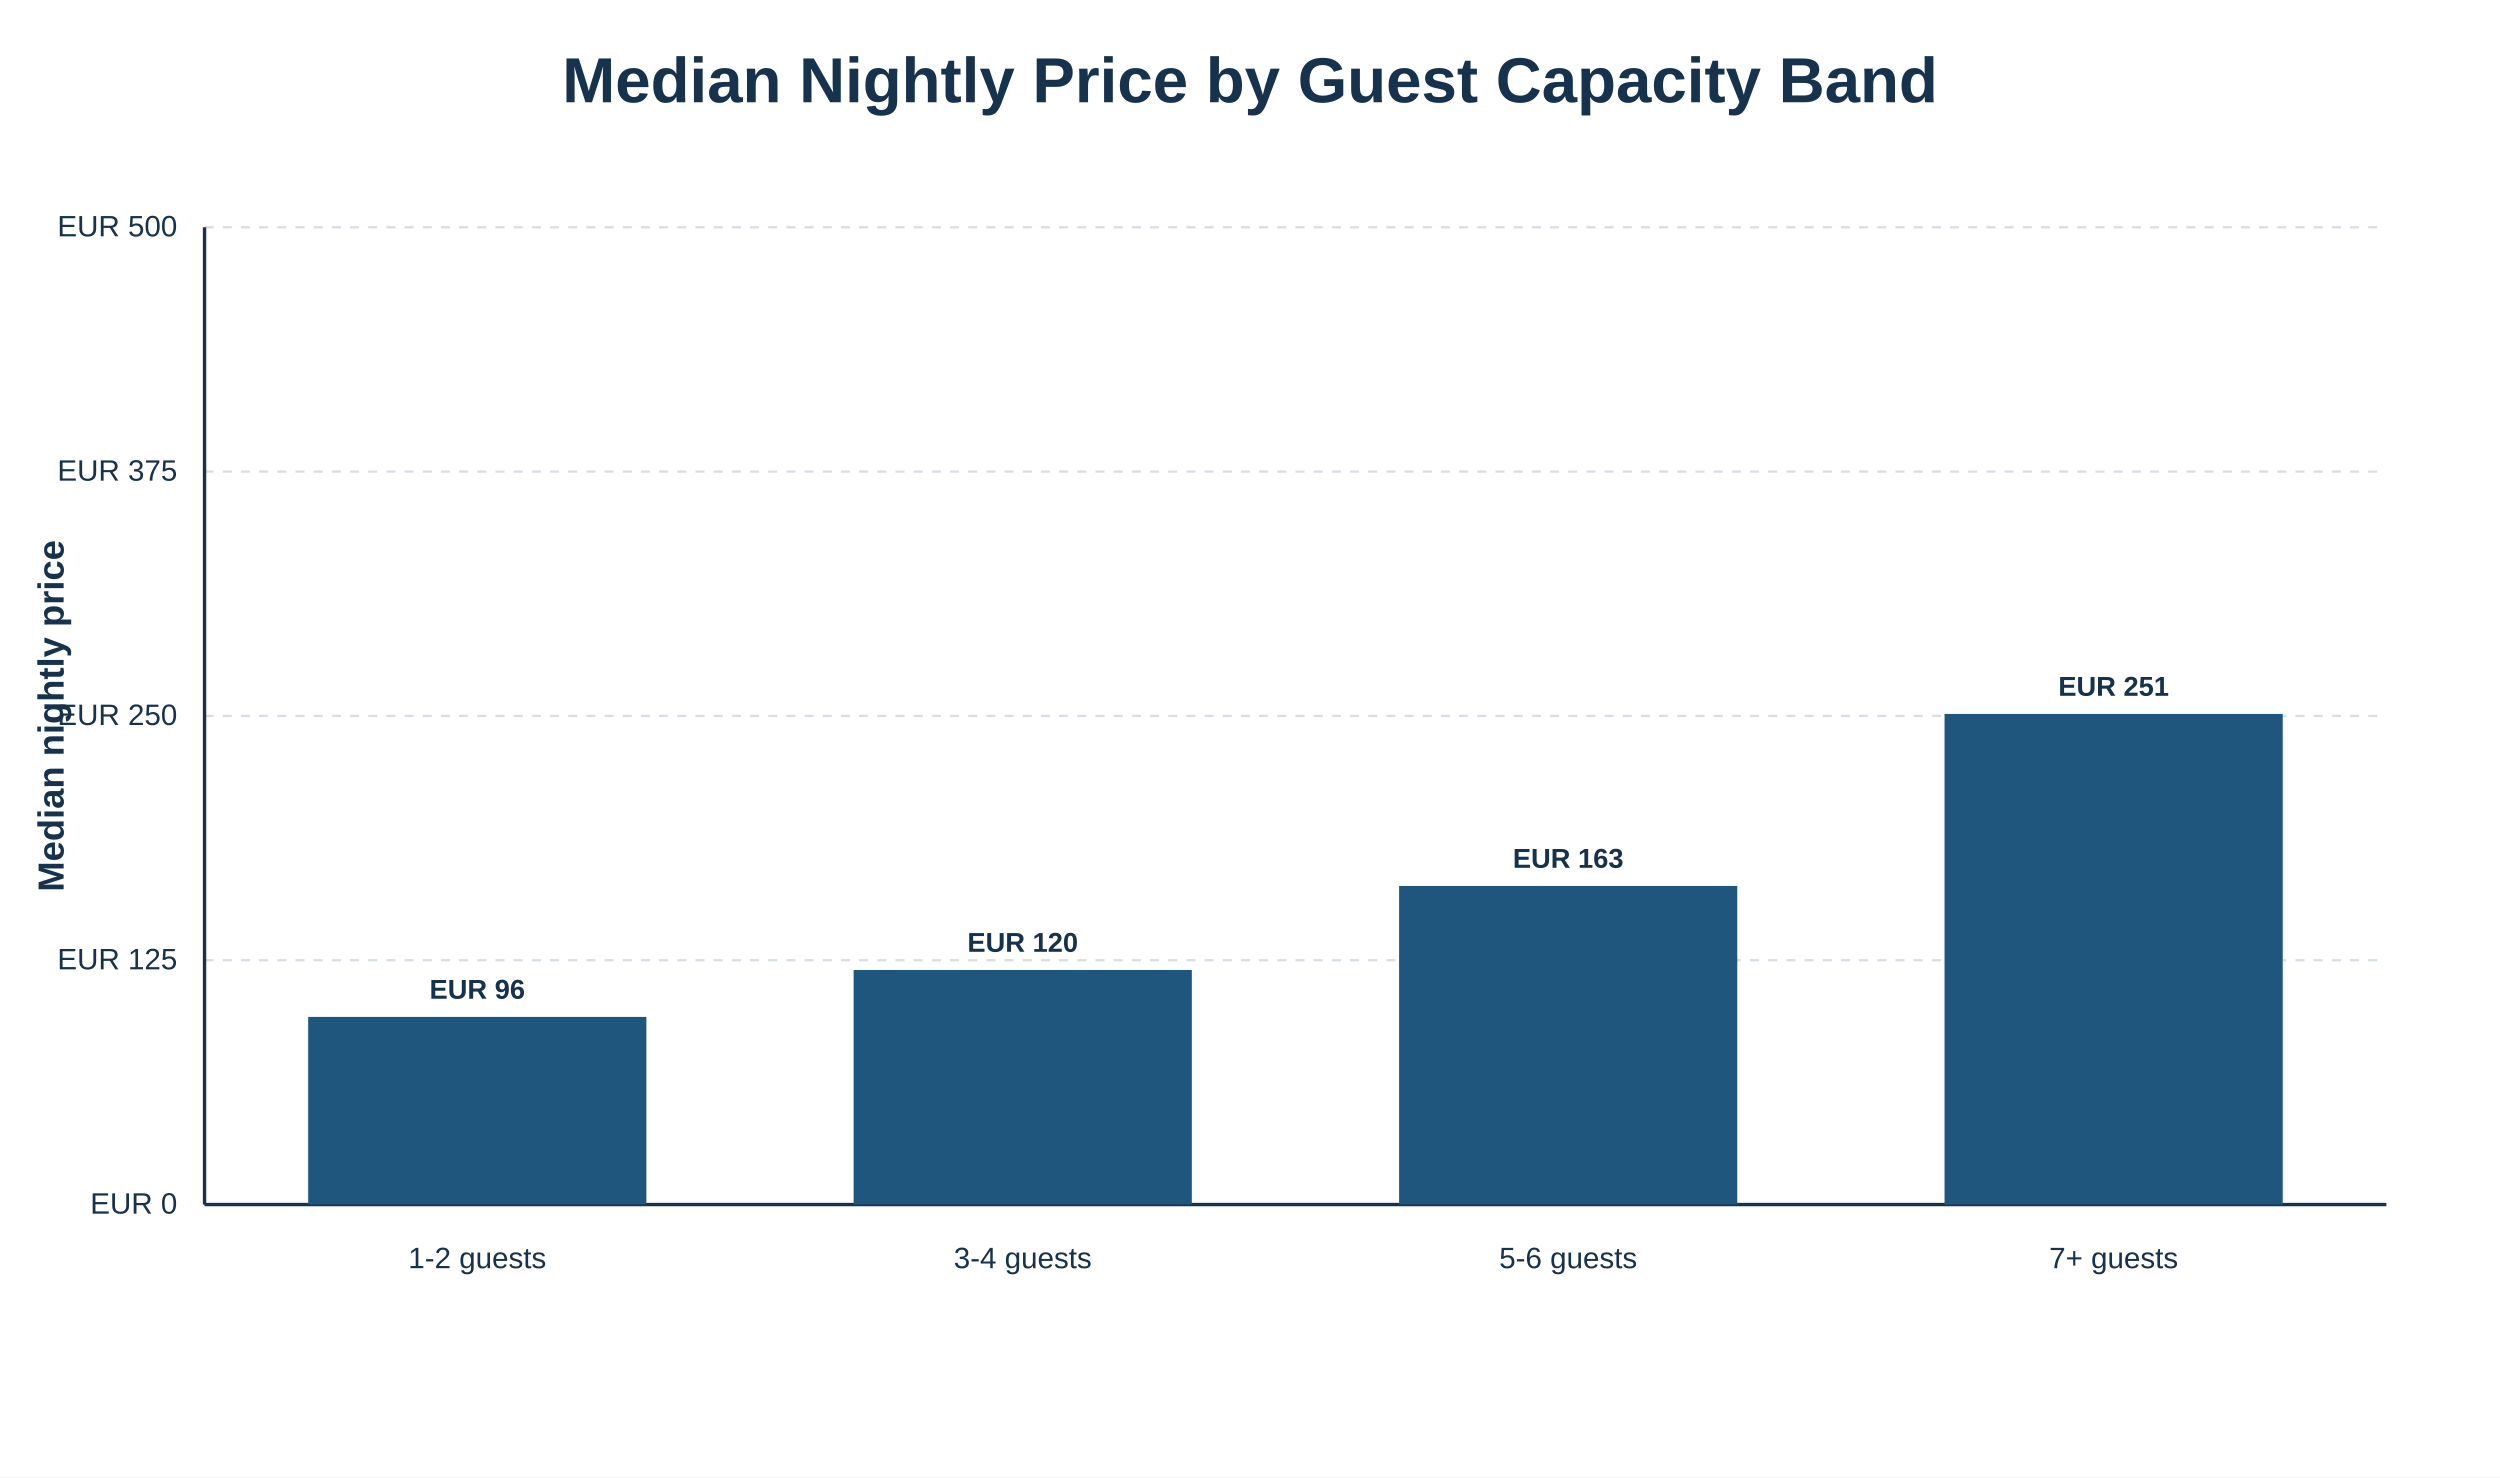
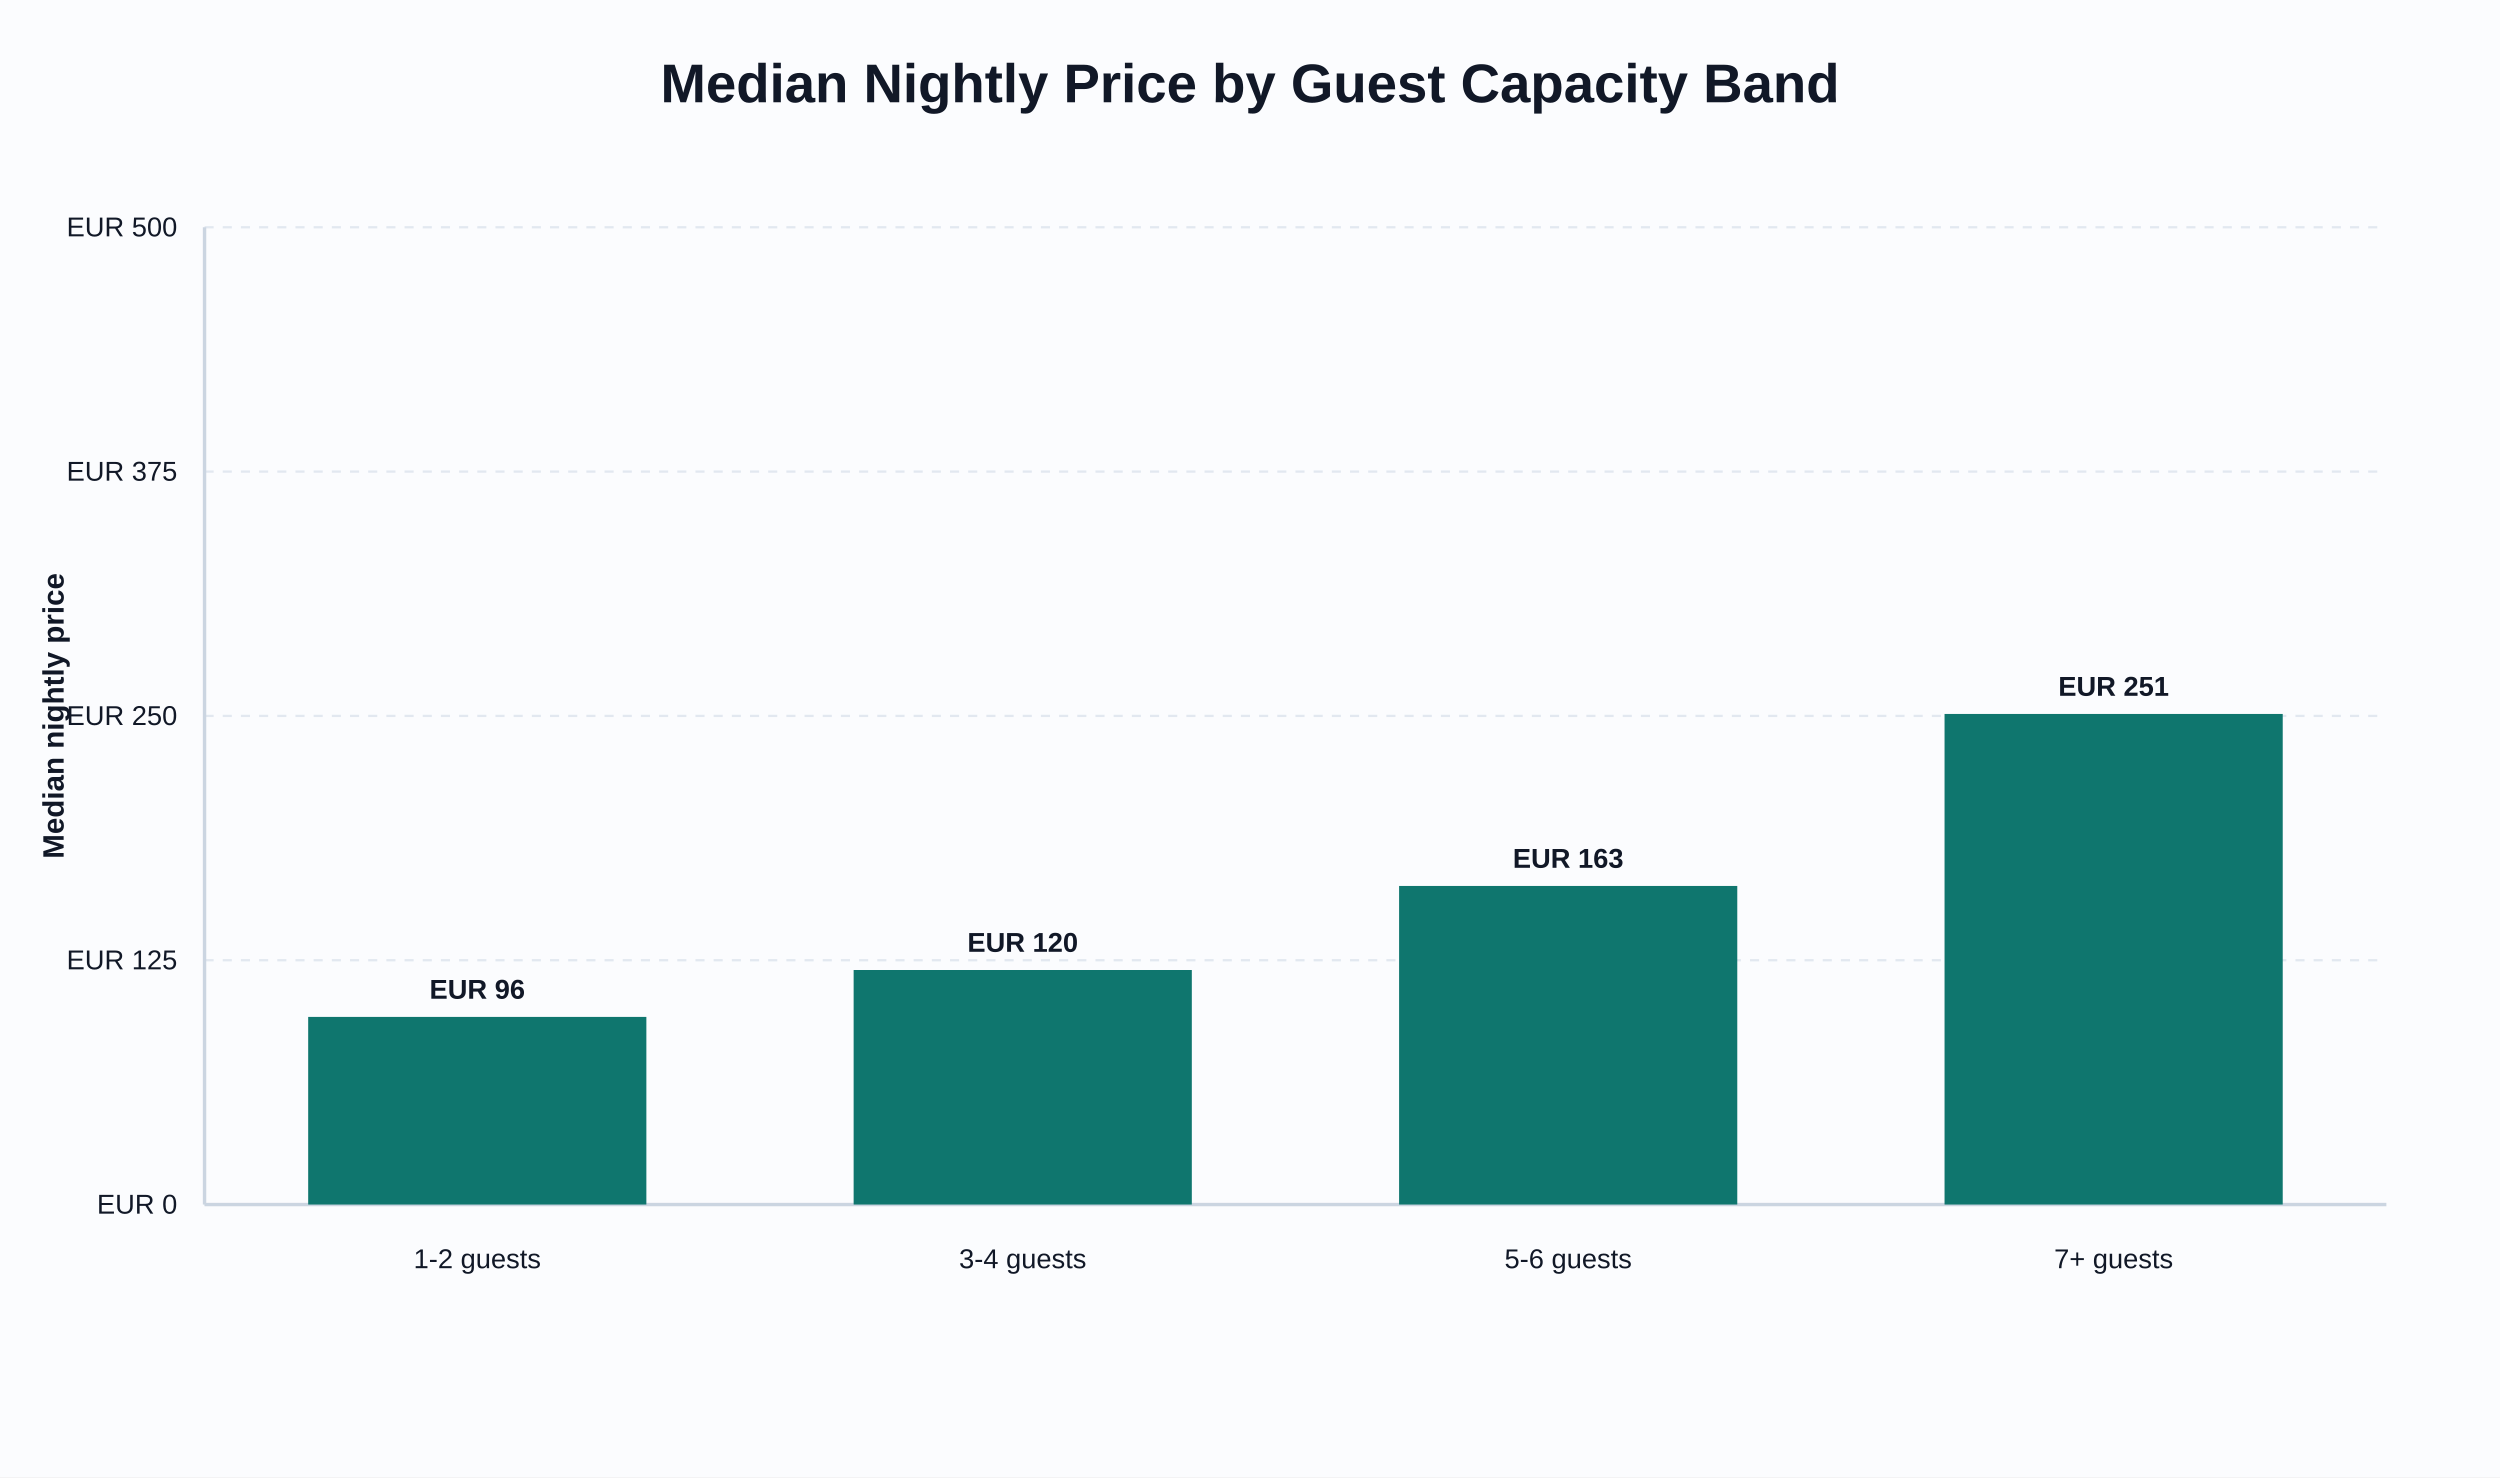
<svg xmlns="http://www.w3.org/2000/svg" width="1100" height="650" viewBox="0 0 1100 650" role="img" aria-labelledby="title">
-   <style>text { font-family: Arial, Helvetica, sans-serif; fill: #17324D; }.title { font-size: 28px; font-weight: 700; }.axis-label { font-size: 16px; font-weight: 600; }.tick { font-size: 13px; }.value { font-size: 12px; font-weight: 600; }.legend { font-size: 13px; }</style>
-   <rect x="0" y="0" width="1100" height="650" fill="#FFFFFF" />
-   <text x="550.00" y="45.00" text-anchor="middle" fill="#17324D" class="title">Median Nightly Price by Guest Capacity Band</text>
-   <text x="28.00" y="315.00" text-anchor="middle" fill="#17324D" class="axis-label" transform="rotate(-90.00 28.00 315.00)">Median nightly price</text>
-   <line x1="90.00" y1="530.00" x2="1050.00" y2="530.00" stroke="#D7DEE6" stroke-width="1.00" stroke-dasharray="4 4" />
-   <text x="78.00" y="534.00" text-anchor="end" fill="#17324D" class="tick">EUR 0</text>
-   <line x1="90.00" y1="422.50" x2="1050.00" y2="422.50" stroke="#D7DEE6" stroke-width="1.00" stroke-dasharray="4 4" />
-   <text x="78.00" y="426.50" text-anchor="end" fill="#17324D" class="tick">EUR 125</text>
-   <line x1="90.00" y1="315.00" x2="1050.00" y2="315.00" stroke="#D7DEE6" stroke-width="1.00" stroke-dasharray="4 4" />
-   <text x="78.00" y="319.00" text-anchor="end" fill="#17324D" class="tick">EUR 250</text>
-   <line x1="90.00" y1="207.50" x2="1050.00" y2="207.50" stroke="#D7DEE6" stroke-width="1.00" stroke-dasharray="4 4" />
-   <text x="78.00" y="211.50" text-anchor="end" fill="#17324D" class="tick">EUR 375</text>
-   <line x1="90.00" y1="100.00" x2="1050.00" y2="100.00" stroke="#D7DEE6" stroke-width="1.00" stroke-dasharray="4 4" />
-   <text x="78.00" y="104.00" text-anchor="end" fill="#17324D" class="tick">EUR 500</text>
-   <line x1="90.00" y1="100.00" x2="90.00" y2="530.00" stroke="#17324D" stroke-width="1.50" />
-   <line x1="90.00" y1="530.00" x2="1050.00" y2="530.00" stroke="#17324D" stroke-width="1.50" />
-   <rect x="135.60" y="447.44" width="148.80" height="82.56" fill="#1F567D" stroke="none" />
-   <text x="210.00" y="439.44" text-anchor="middle" fill="#17324D" class="value">EUR 96</text>
-   <text x="210.00" y="558.00" text-anchor="middle" fill="#17324D" class="tick">1-2 guests</text>
-   <rect x="375.60" y="426.80" width="148.80" height="103.20" fill="#1F567D" stroke="none" />
-   <text x="450.00" y="418.80" text-anchor="middle" fill="#17324D" class="value">EUR 120</text>
-   <text x="450.00" y="558.00" text-anchor="middle" fill="#17324D" class="tick">3-4 guests</text>
-   <rect x="615.60" y="389.82" width="148.80" height="140.18" fill="#1F567D" stroke="none" />
-   <text x="690.00" y="381.82" text-anchor="middle" fill="#17324D" class="value">EUR 163</text>
-   <text x="690.00" y="558.00" text-anchor="middle" fill="#17324D" class="tick">5-6 guests</text>
-   <rect x="855.60" y="314.14" width="148.80" height="215.86" fill="#1F567D" stroke="none" />
-   <text x="930.00" y="306.14" text-anchor="middle" fill="#17324D" class="value">EUR 251</text>
-   <text x="930.00" y="558.00" text-anchor="middle" fill="#17324D" class="tick">7+ guests</text>
+   <style>text { font-family: Arial, Helvetica, sans-serif; fill: #111827; }.title { font-size: 24px; font-weight: 700; }.axis-label { font-size: 13px; font-weight: 600; }.tick { font-size: 12px; }.value { font-size: 12px; font-weight: 600; }.legend { font-size: 11px; }</style>
+   <rect x="0" y="0" width="1100" height="650" fill="#FBFCFE" />
+   <text x="550.00" y="45.00" text-anchor="middle" fill="#111827" class="title">Median Nightly Price by Guest Capacity Band</text>
+   <text x="28.00" y="315.00" text-anchor="middle" fill="#111827" class="axis-label" transform="rotate(-90.00 28.00 315.00)">Median nightly price</text>
+   <line x1="90.00" y1="530.00" x2="1050.00" y2="530.00" stroke="#E2E8F0" stroke-width="1.00" stroke-dasharray="4 4" />
+   <text x="78.00" y="534.00" text-anchor="end" fill="#111827" class="tick">EUR 0</text>
+   <line x1="90.00" y1="422.50" x2="1050.00" y2="422.50" stroke="#E2E8F0" stroke-width="1.00" stroke-dasharray="4 4" />
+   <text x="78.00" y="426.50" text-anchor="end" fill="#111827" class="tick">EUR 125</text>
+   <line x1="90.00" y1="315.00" x2="1050.00" y2="315.00" stroke="#E2E8F0" stroke-width="1.00" stroke-dasharray="4 4" />
+   <text x="78.00" y="319.00" text-anchor="end" fill="#111827" class="tick">EUR 250</text>
+   <line x1="90.00" y1="207.50" x2="1050.00" y2="207.50" stroke="#E2E8F0" stroke-width="1.00" stroke-dasharray="4 4" />
+   <text x="78.00" y="211.50" text-anchor="end" fill="#111827" class="tick">EUR 375</text>
+   <line x1="90.00" y1="100.00" x2="1050.00" y2="100.00" stroke="#E2E8F0" stroke-width="1.00" stroke-dasharray="4 4" />
+   <text x="78.00" y="104.00" text-anchor="end" fill="#111827" class="tick">EUR 500</text>
+   <line x1="90.00" y1="100.00" x2="90.00" y2="530.00" stroke="#CBD5E1" stroke-width="1.50" />
+   <line x1="90.00" y1="530.00" x2="1050.00" y2="530.00" stroke="#CBD5E1" stroke-width="1.50" />
+   <rect x="135.60" y="447.44" width="148.80" height="82.56" fill="#0F766E" stroke="none" />
+   <text x="210.00" y="439.44" text-anchor="middle" fill="#111827" class="value">EUR 96</text>
+   <text x="210.00" y="558.00" text-anchor="middle" fill="#111827" class="tick">1-2 guests</text>
+   <rect x="375.60" y="426.80" width="148.80" height="103.20" fill="#0F766E" stroke="none" />
+   <text x="450.00" y="418.80" text-anchor="middle" fill="#111827" class="value">EUR 120</text>
+   <text x="450.00" y="558.00" text-anchor="middle" fill="#111827" class="tick">3-4 guests</text>
+   <rect x="615.60" y="389.82" width="148.80" height="140.18" fill="#0F766E" stroke="none" />
+   <text x="690.00" y="381.82" text-anchor="middle" fill="#111827" class="value">EUR 163</text>
+   <text x="690.00" y="558.00" text-anchor="middle" fill="#111827" class="tick">5-6 guests</text>
+   <rect x="855.60" y="314.14" width="148.80" height="215.86" fill="#0F766E" stroke="none" />
+   <text x="930.00" y="306.14" text-anchor="middle" fill="#111827" class="value">EUR 251</text>
+   <text x="930.00" y="558.00" text-anchor="middle" fill="#111827" class="tick">7+ guests</text>
</svg>
